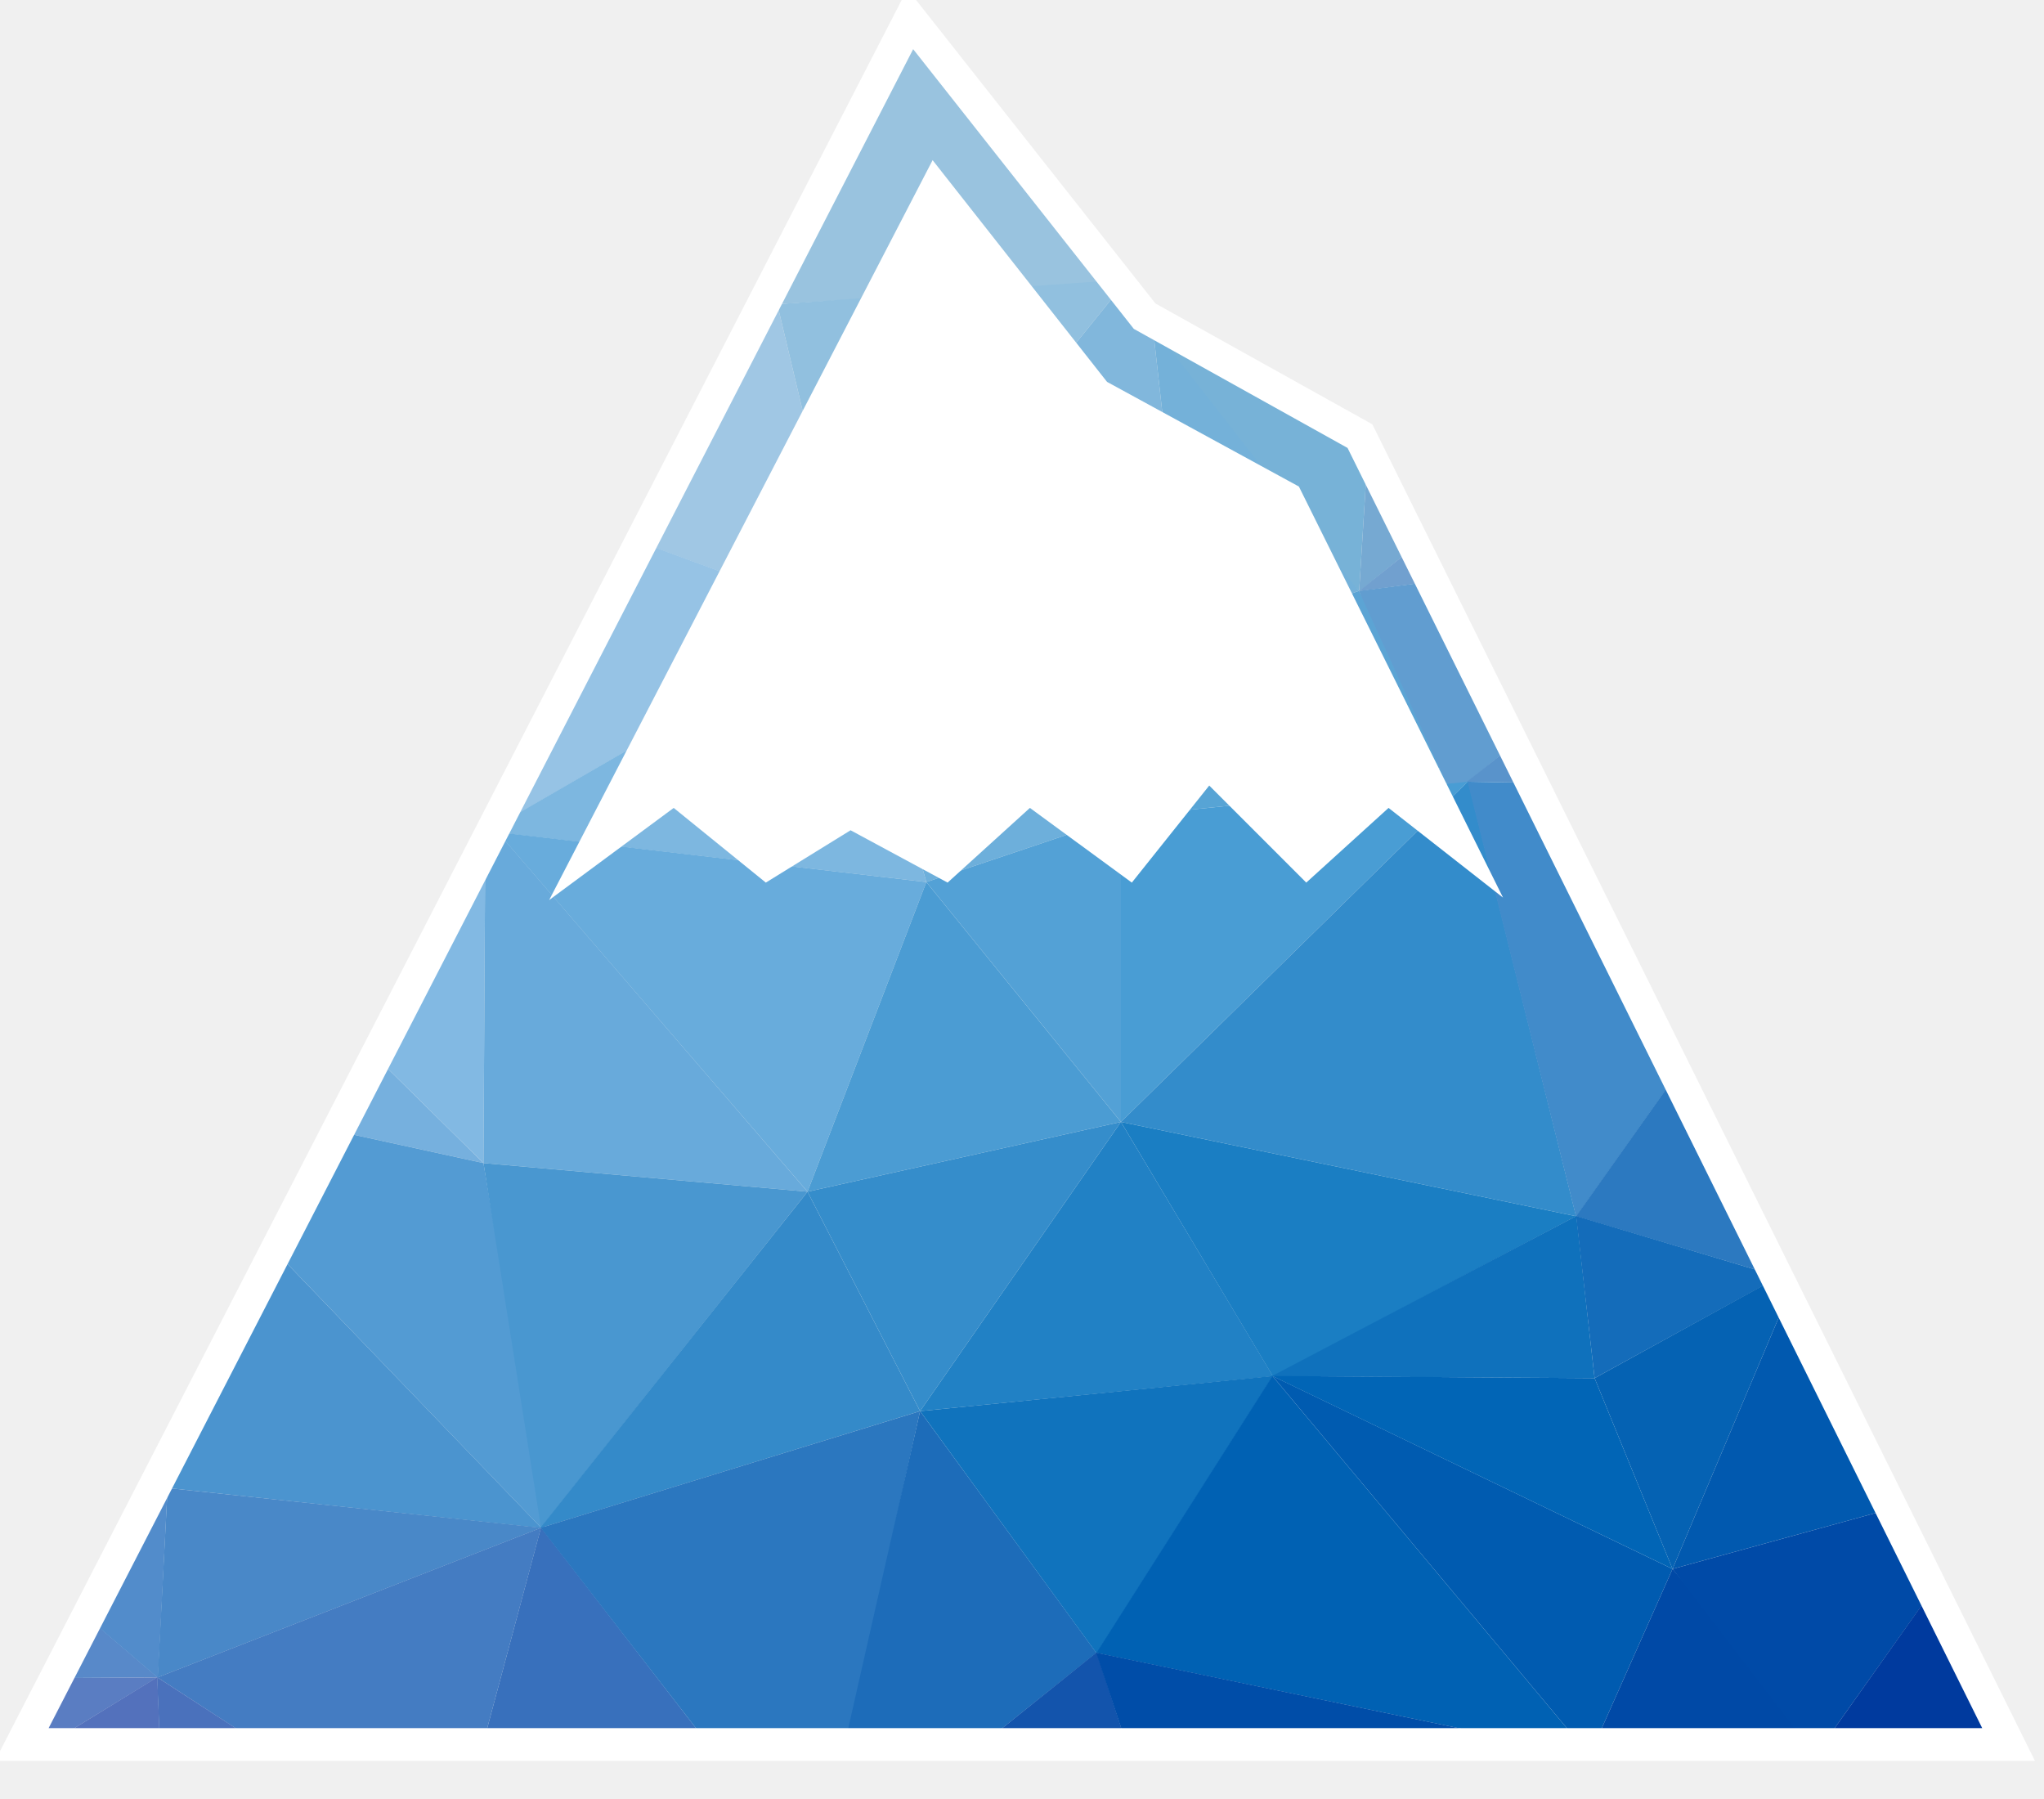
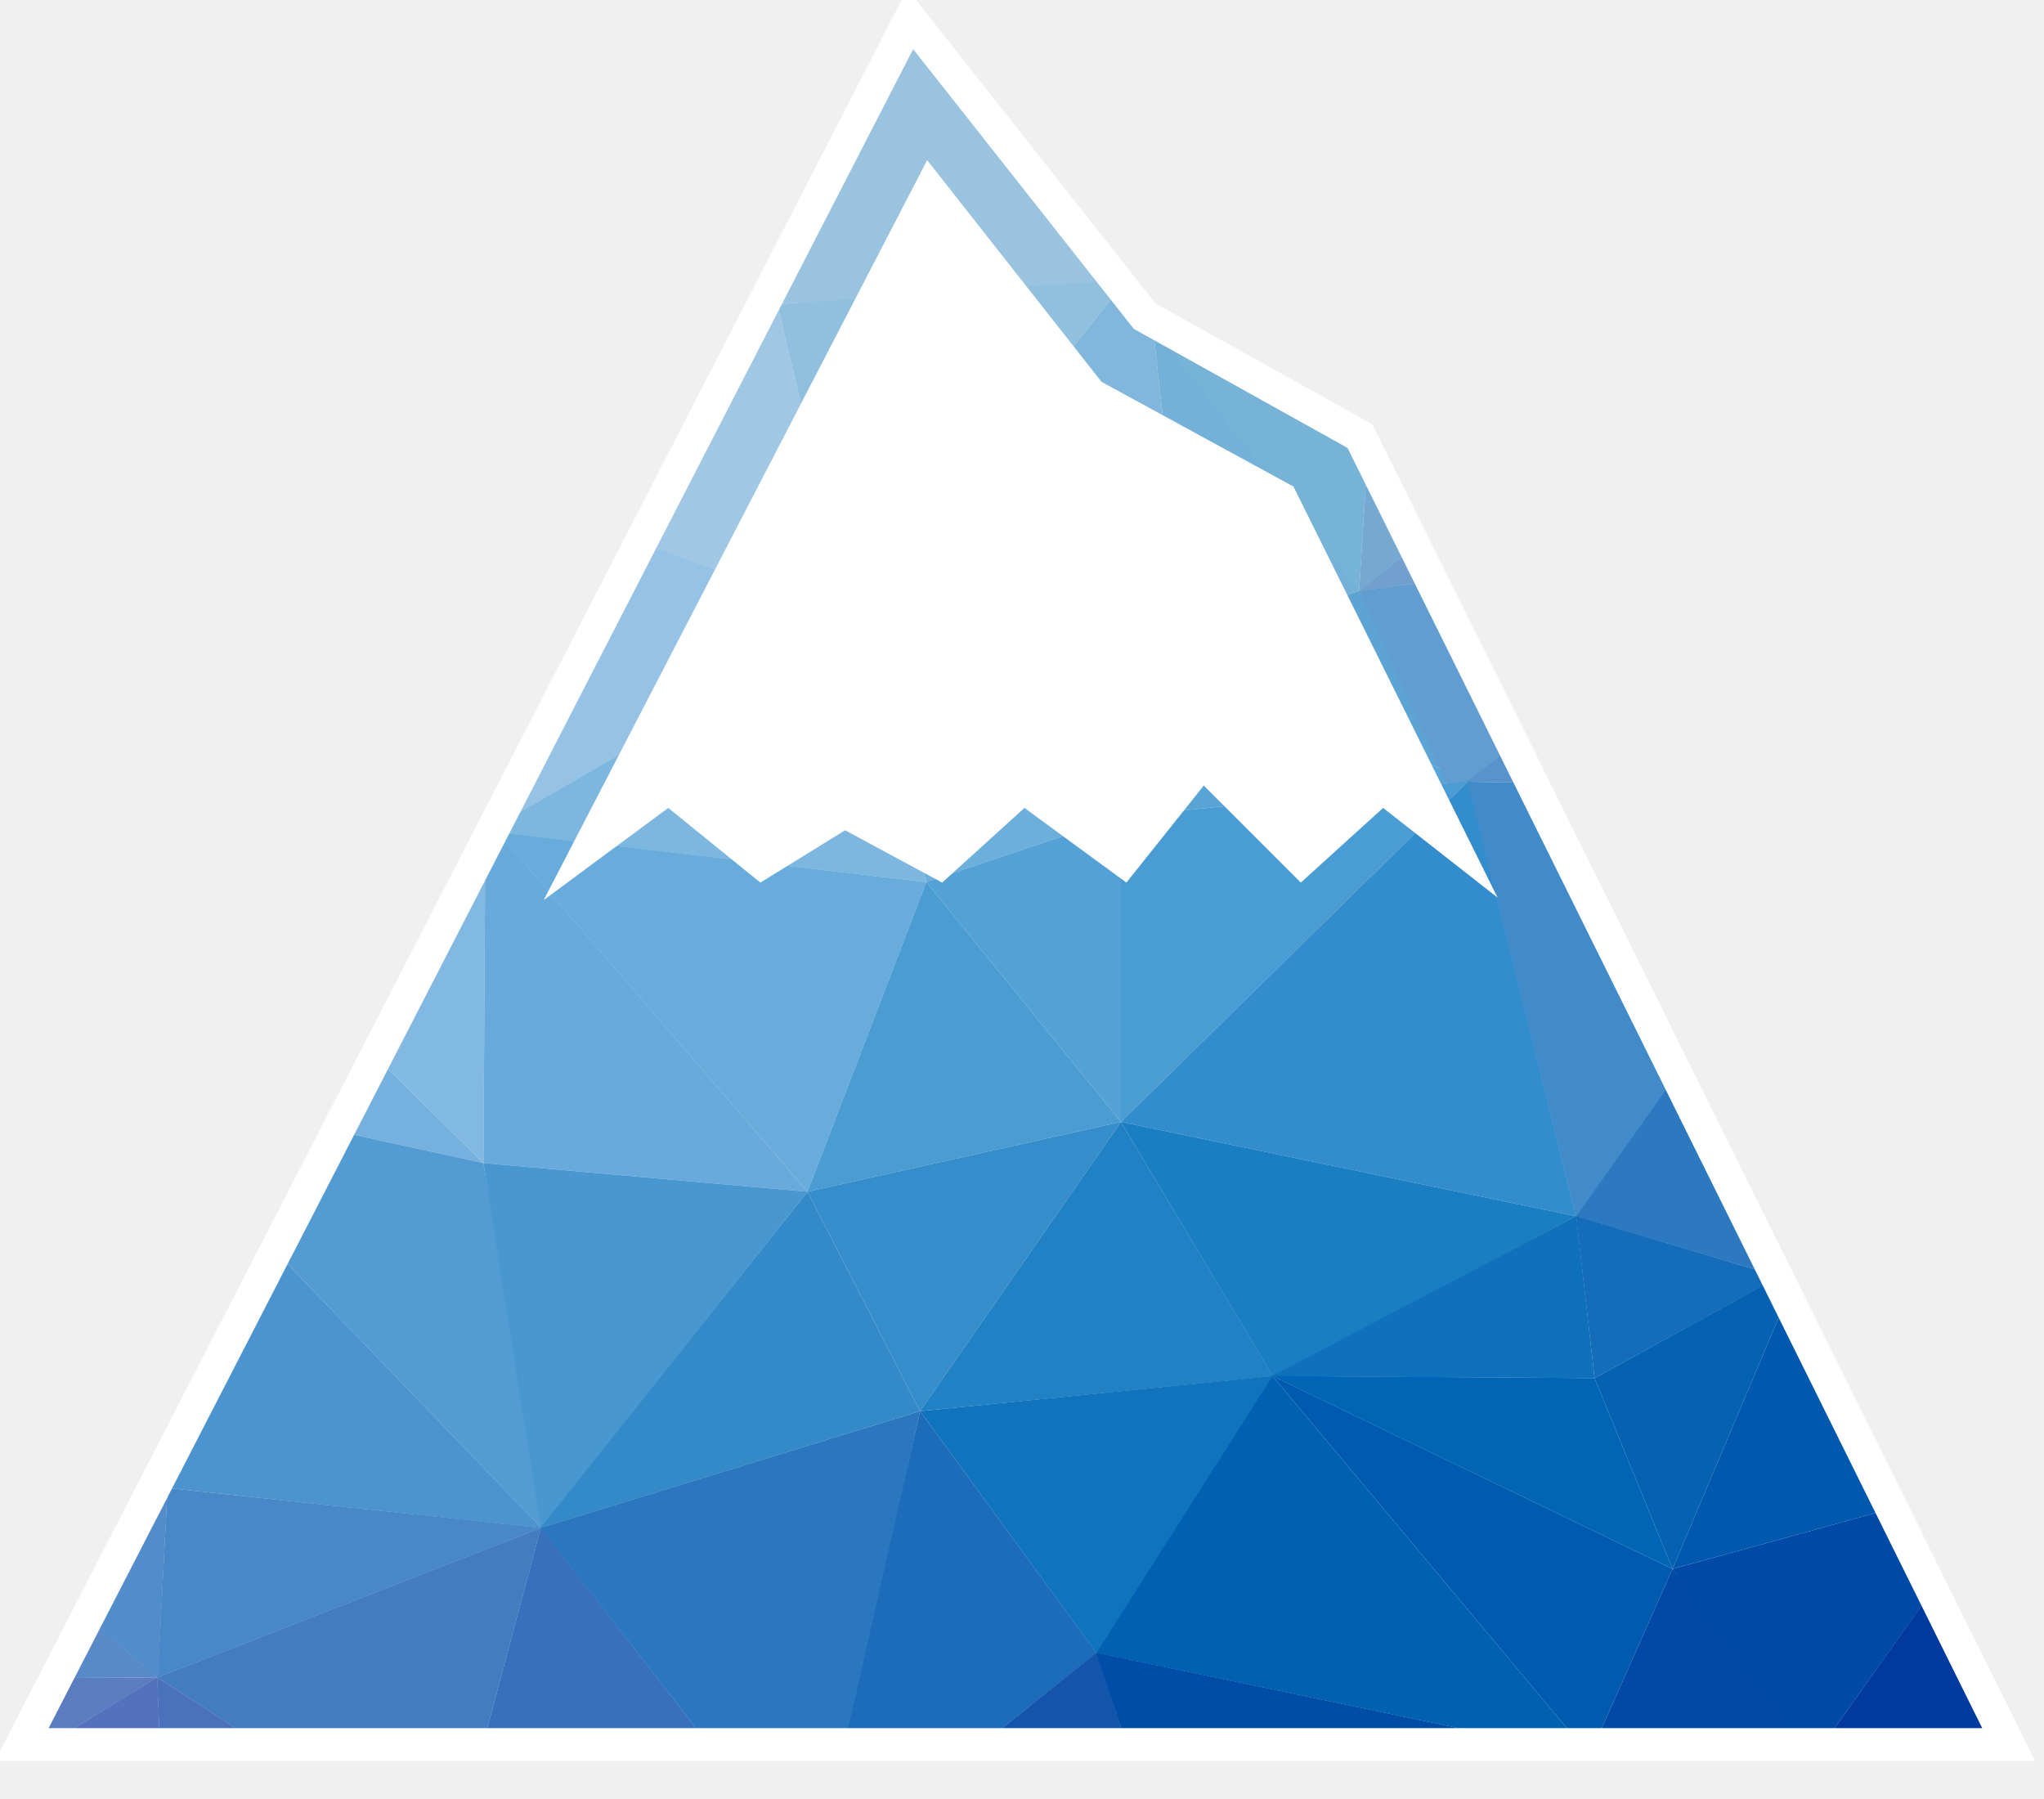
<svg xmlns="http://www.w3.org/2000/svg" viewBox="0 0 750 660">
  <path id="logo_tri1" class="triangle" fill="#99c3df" d="M337 11l-51.8 100.6 125.1-7.7z" />
  <path id="logo_tri1" class="triangle" fill="#a0c7e4" d="M285.2 111.6l-45.8 89 73.4 26.8z" />
  <path id="logo_tri2" class="triangle" fill="#91c0df" d="M285.2 111.6l27.6 115.8 98.6-122.1-2-2.5z" />
  <path id="logo_tri3" class="triangle" fill="#81b7dc" d="M411.4 105.3l-98.6 122.1 123.4 11.2L423 120z" />
  <path id="logo_tri4" class="triangle" fill="#74b1d9" d="M423 120l13.2 118.6 62.4-21.8-53.6-84.5z" />
  <path id="logo_tri5" class="triangle" fill="#77b2d7" d="M423 120l75.7 97 3.3-53z" />
  <path id="logo_tri6" class="triangle" fill="#76a9d2" d="M502 164l-3.3 53 21.1-17.1z" />
  <path id="logo_tri7" class="triangle" fill="#71a0cf" d="M519.8 199.9l-21.2 17 27.8-3.7z" />
  <path id="logo_tri8" class="triangle" fill="#96c3e5" d="M239.4 200.5l-50.9 98.9 124.3-72z" />
  <path id="logo_tri9" class="triangle" fill="#7db7e0" d="M312.8 227.4l-124.3 71.9-3.3 6.4 154.7 17.9z" />
  <path id="logo_tri10" class="triangle" fill="#6dafdb" d="M312.8 227.4l27.1 96.2 71.4-24z" />
  <path id="logo_tri11" class="triangle" fill="#6eafda" d="M312.8 227.4l98.5 72.2 24.9-61z" />
  <path id="logo_tri12" class="triangle" fill="#57a4d5" d="M436.2 238.6l-24.9 61 127.2-12.8z" />
  <path id="logo_tri13" class="triangle" fill="#5ca4d4" d="M436.2 238.6l102.3 48.2-39.9-70z" />
  <path id="logo_tri14" class="triangle" fill="#619dd0" d="M498.6 216.8l34.1 74.7 23.2-18.7-29.5-59.6z" />
  <path id="logo_tri15" class="triangle" fill="#5993cb" d="M555.9 272.8l-17.7 14 24.9.4z" />
  <path id="logo_tri16" class="triangle" fill="#76b0de" d="M141.3 391.1L128.4 416l49 10.7z" />
  <path id="logo_tri17" class="triangle" fill="#82b9e3" d="M141.3 391.1l36.1 35.6.6-106.9z" />
  <path id="logo_tri18" class="triangle" fill="#68aadb" d="M184.4 307.3l-6.4 12.5-.6 106.9 118.9 10.5z" />
  <path id="logo_tri19" class="triangle" fill="#68acdc" d="M184.4 307.4l111.9 129.8 43.6-113.6-154.7-18z" />
  <path id="logo_tri20" class="triangle" fill="#4b9cd3" d="M339.9 323.6l-43.6 113.6 115-25.6z" />
  <path id="logo_tri21" class="triangle" fill="#53a1d6" d="M339.9 323.6l71.4 88v-112z" />
  <path id="logo_tri21" class="triangle" fill="#499dd4" d="M411.3 299.6v112l127.2-124.8z" />
  <path id="logo_tri22" class="triangle" fill="#338ccb" d="M538.7 286.6l-127.4 125 167 34.6z" />
  <path id="logo_tri23" class="triangle" fill="#418bca" d="M538.5 286.8l39.8 159.6 37.5-53-52.7-106.2z" />
  <path id="logo_tri24" class="triangle" fill="#2c79c0" d="M615.7 393.4l-37.4 52.8 74.6 22.2z" />
  <path id="logo_tri25" class="triangle" fill="#4b94cf" d="M104.4 462.6l-42.91 83.3 137.21 14.7z" />
  <path id="logo_tri26" class="triangle" fill="#539bd3" d="M128.4 416l-24 46.6 95.7 99.5-22.7-135.4z" />
  <path id="logo_tri27" class="triangle" fill="#4997d0" d="M177.4 426.7l21.1 133.8 97.8-123.3z" />
  <path id="logo_tri28" class="triangle" fill="#348ac9" d="M296.3 437.2l-98.1 123.4 139.4-42.9z" />
  <path id="logo_tri29" class="triangle" fill="#358dcb" d="M296.3 437.2l41.3 80.5 73.7-106.1z" />
  <path id="logo_tri30" class="triangle" fill="#2181c5" d="M411.3 411.6l-73.7 106.1 129.5-12.8z" />
  <path id="logo_tri31" class="triangle" fill="#1a7ec3" d="M411.3 411.6l55.8 93.4 111.2-58.8z" />
  <path id="logo_tri32" class="triangle" fill="#0f71bc" d="M578.4 446.1l-111.8 58.8 118.5.7z" />
  <path id="logo_tri33" class="triangle" fill="#146cba" d="M578.3 446.1l6.8 59.5 67.8-37.2z" />
  <path id="logo_tri34" class="triangle" fill="#0562b3" d="M656.2 475l-3.3-6.7-67.8 37.3 28.6 70z" />
  <path id="logo_tri35" class="triangle" fill="#0159af" d="M656.2 475l-42.5 100.6 81.3-22.4z" />
  <path id="logo_tri36" class="triangle" fill="#5889c9" d="M35.55 596.3l-9.94 19.3 32.25-.2z" />
  <path id="logo_tri37" class="triangle" fill="#528ccb" d="M35.52 596.4l22.45 19.2 3.53-69.7z" />
  <path id="logo_tri38" class="triangle" fill="#4988c8" d="M61.5 545.9l-3.64 69.5 140.74-54.9z" />
  <path id="logo_tri39" class="triangle" fill="#447cc2" d="M198.5 560.5L57.77 615.4 101.8 644h74.3z" />
  <path id="logo_tri40" class="triangle" fill="#3870bc" d="M198.5 560.4L176.1 644h87z" />
  <path id="logo_tri41" class="triangle" fill="#2b77bf" d="M198.4 560.5l64.7 83.5h46.6l27.9-126.3z" />
  <path id="logo_tri42" class="triangle" fill="#1d6cb9" d="M337.6 517.7L309 644h46.3l47-37.6z" />
  <path id="logo_tri43" class="triangle" fill="#1073bd" d="M337.6 517.7l64.8 88.9 64.7-101.8z" />
  <path id="logo_tri44" class="triangle" fill="#0061b3" d="M466.9 504.8l-64.6 101.6 181 37.6z" />
  <path id="logo_tri45" class="triangle" fill="#005bb0" d="M466.9 504.8L583.3 644l30.4-68.4z" />
  <path id="logo_tri46" class="triangle" fill="#0165b6" d="M466.8 504.8l146.9 70.8-28.6-70z" />
  <path id="logo_tri47" class="triangle" fill="#0049a6" d="M613.7 575.6L583.3 644h87.4z" />
  <path id="logo_tri48" class="triangle" fill="#004aa7" d="M613.7 575.6l52.4 68.4 43.5-61.3-14.6-29.5z" />
  <path id="logo_tri49" class="triangle" fill="#003a9e" d="M709.6 582.6L666.1 644H740z" />
  <path id="logo_tri50" class="triangle" fill="#5a7dc2" d="M25.63 615.6L11 644l46.66-28.6z" />
  <path id="logo_tri51" class="triangle" fill="#5371bc" d="M57.71 615.3L11 644h47.86z" />
  <path id="logo_tri52" class="triangle" fill="#4a71bc" d="M57.64 615.3l1.19 28.7h43.07z" />
  <path id="logo_tri53" class="triangle" fill="#1354ac" d="M355.3 644h59.4l-12.3-37.8z" />
  <path id="logo_tri54" class="triangle" fill="#004da8" d="M402.2 606.3l12.5 37.7h168.6z" />
-   <path id="logo_snow" fill="#fff" d="M342.2 58.76l64 81.34 70.4 38.4 74.9 150.8-42-32.9-30.2 27.4-35.6-35.6-28.4 35.6-37.4-27.4-30.2 27.4-35.6-19.2-31.1 19.2-33.8-27.4-45.7 33.8z" />
+   <path id="logo_snow" fill="#fff" d="m 340.2 58.76l64 81.34 70.4 38.4 74.9 150.8-42-32.9-30.2 27.4-35.6-35.6-28.4 35.6-37.4-27.4-30.2 27.4-35.6-19.2-31.1 19.2-33.8-27.4-45.7 33.8z" />
  <path id="logo_outline" fill="none" d="M 8 640 334 7 420 116 499 160 737 640 z" stroke="white" stroke-width="12" />
</svg>
